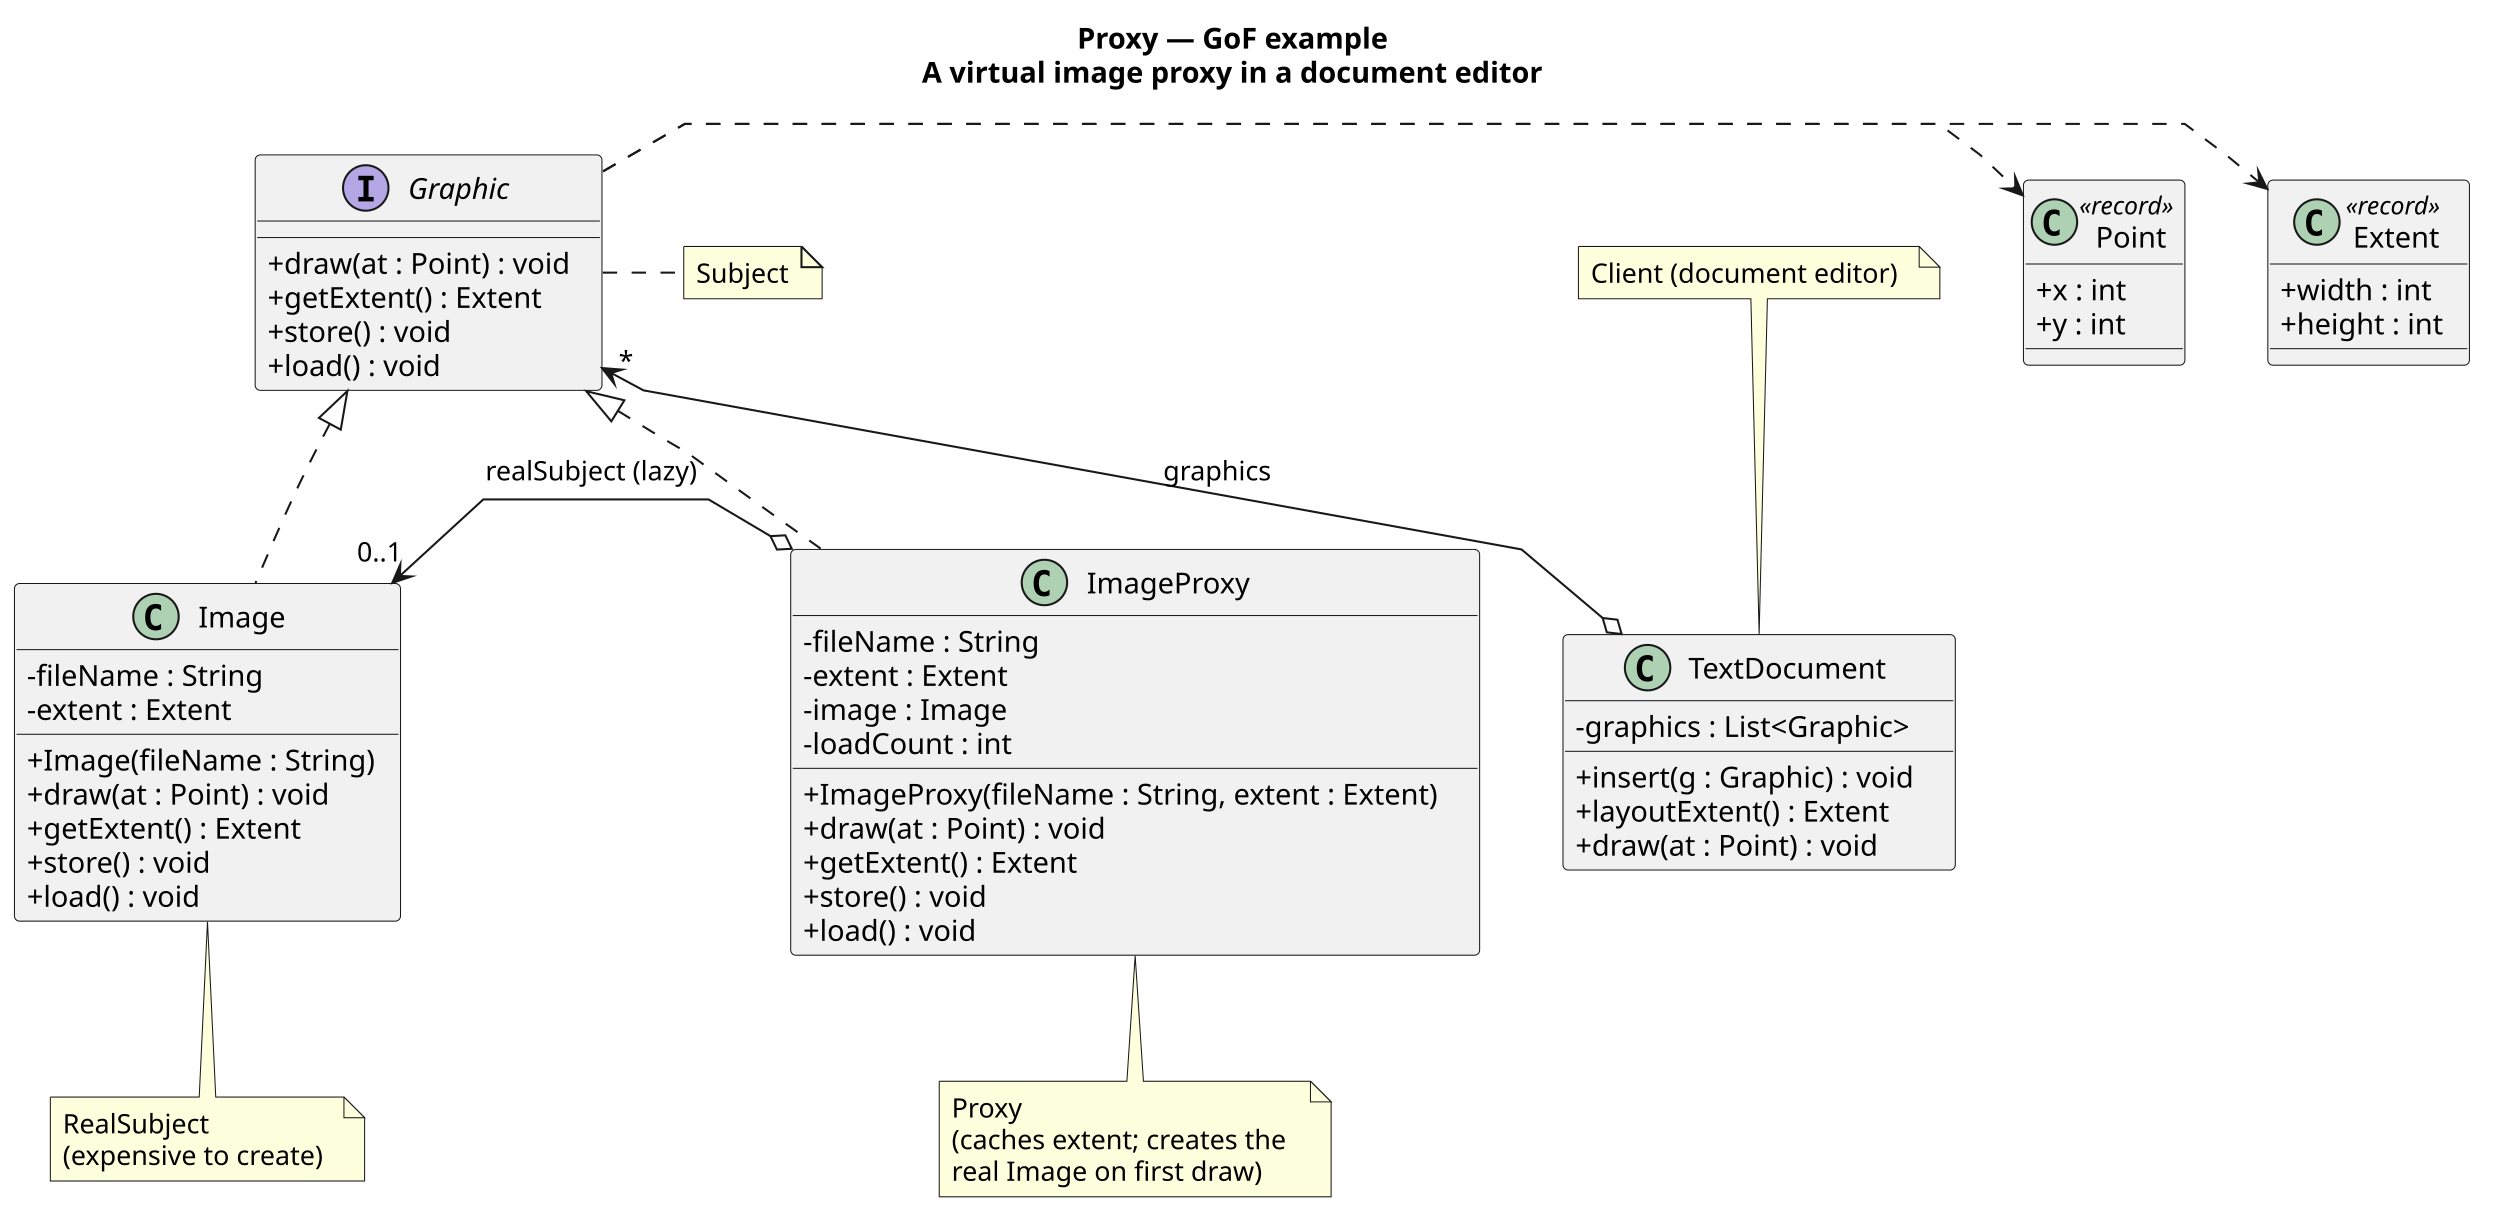
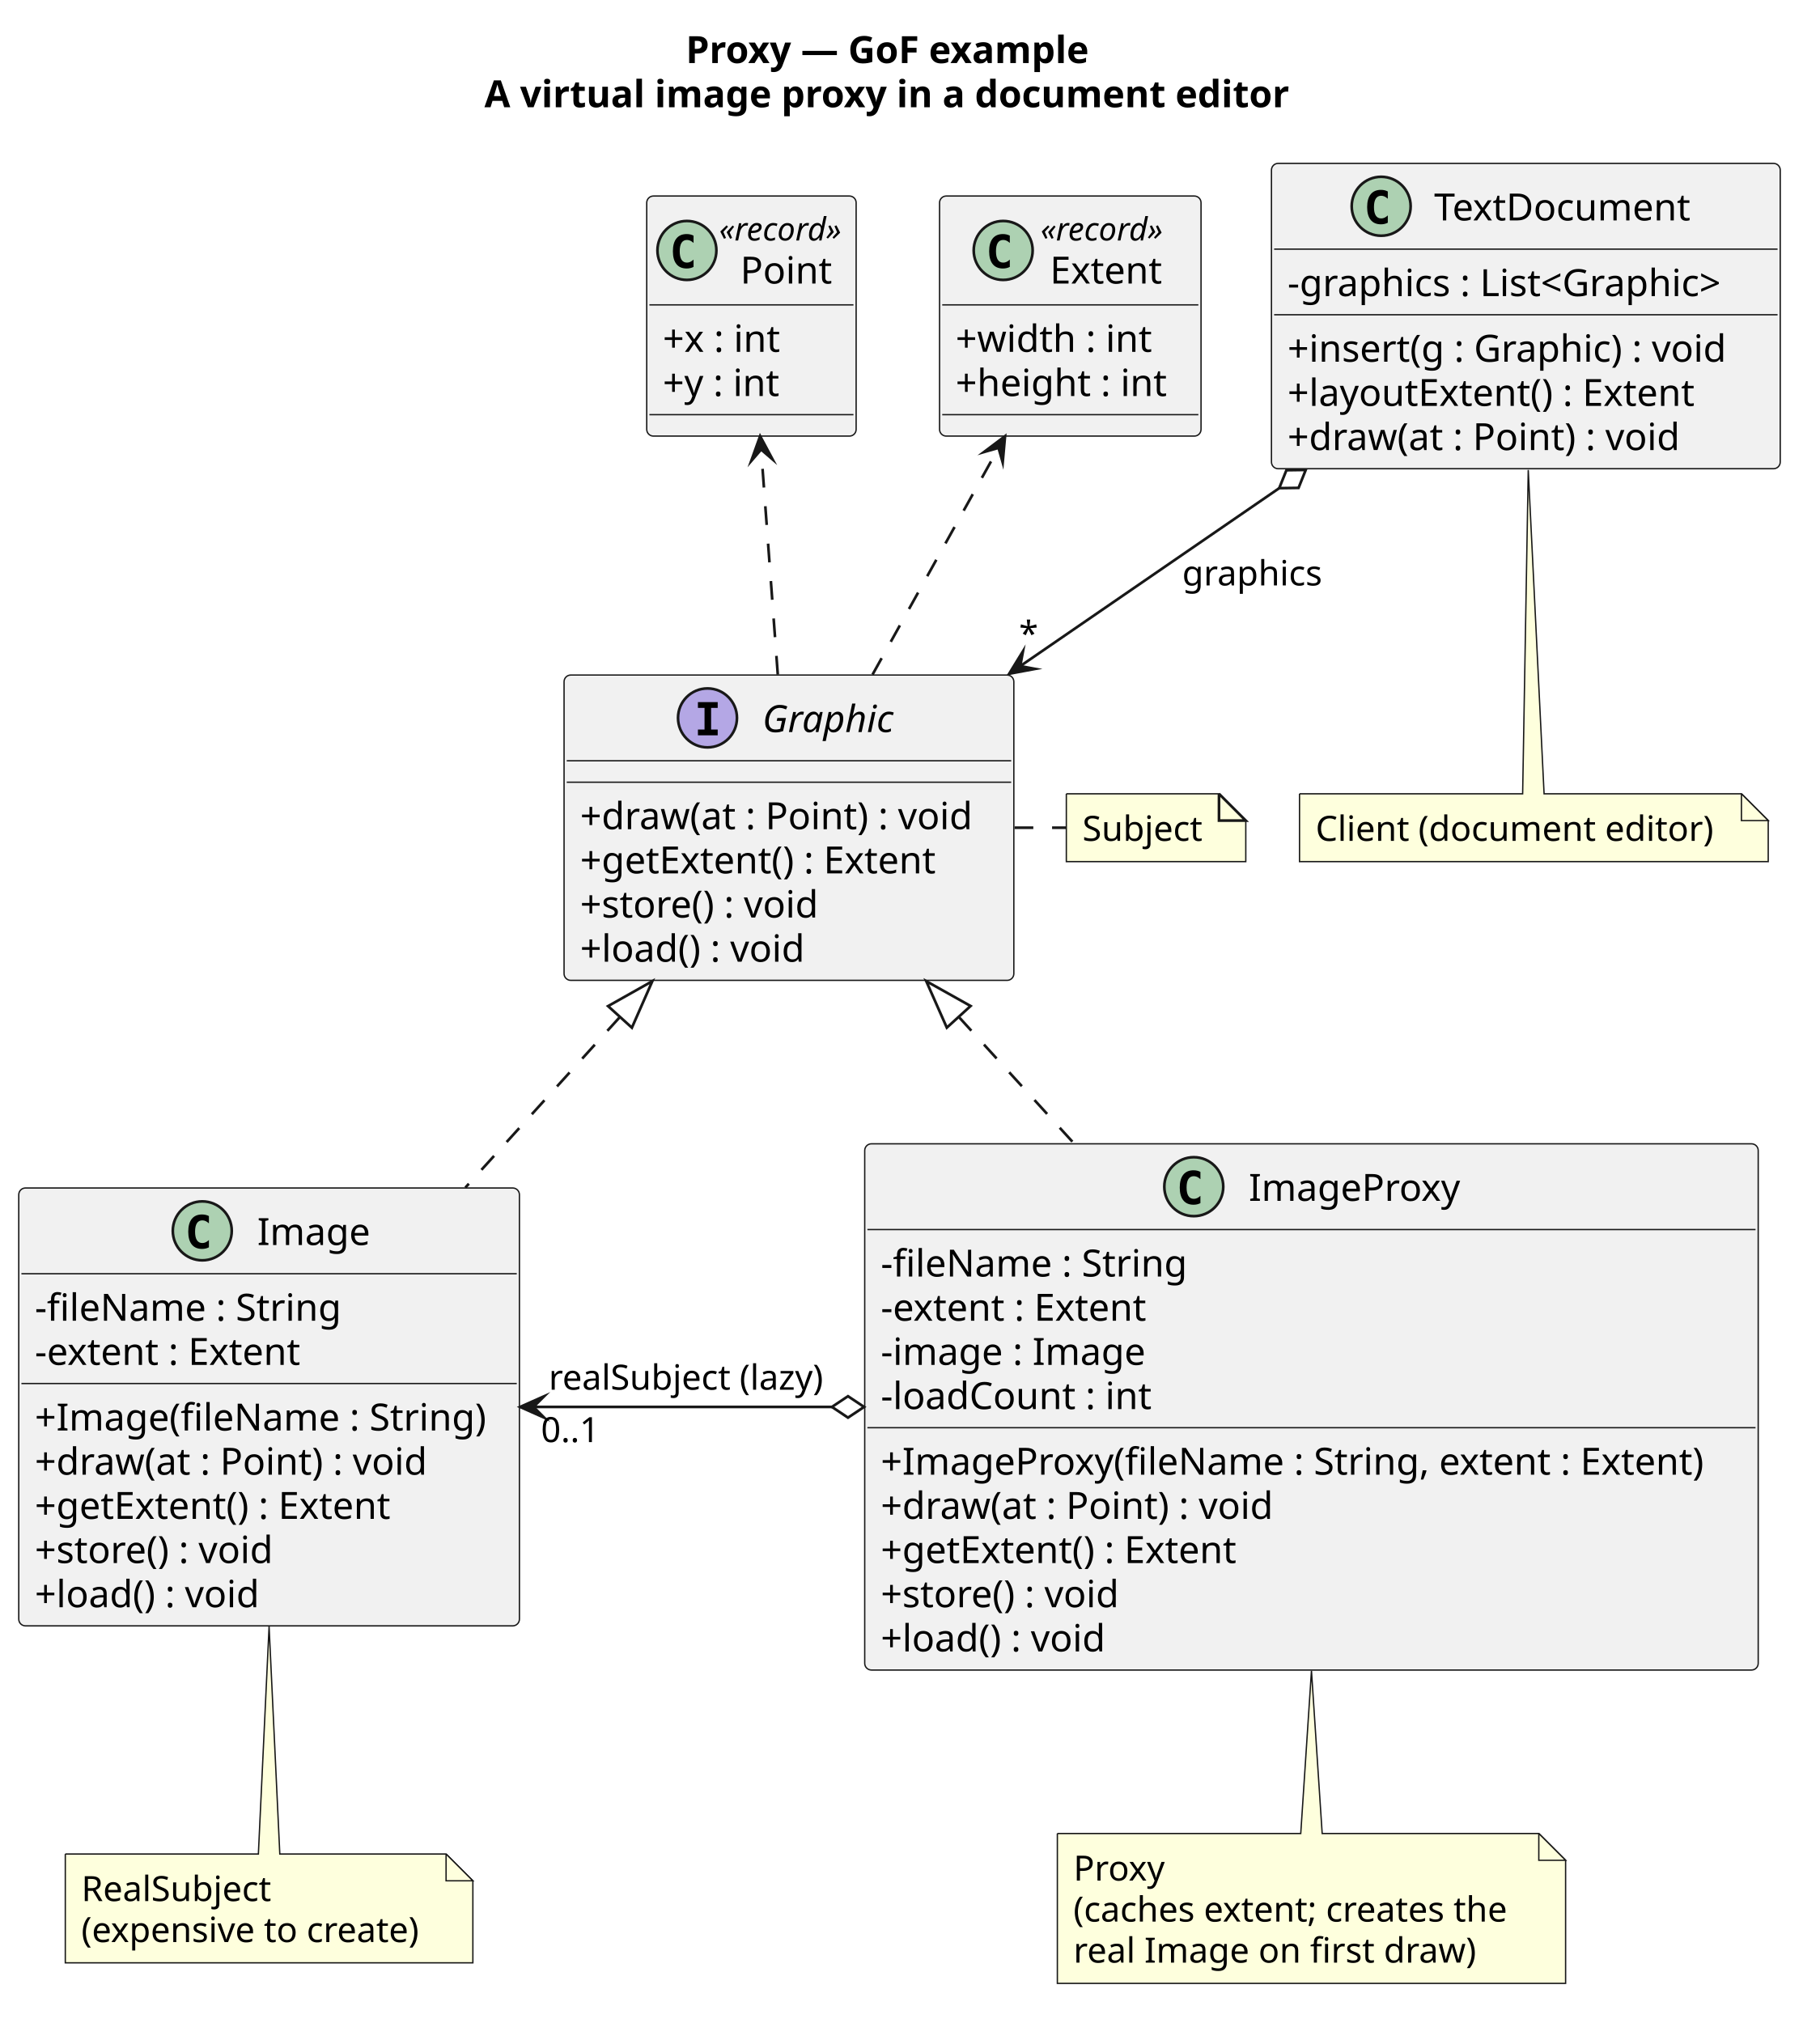
- <svg xmlns="http://www.w3.org/2000/svg" contentStyleType="text/css" data-diagram-type="CLASS" height="594px" preserveAspectRatio="none" style="width:1210px;height:594px;background:#FFFFFF;" version="1.1" viewBox="0 0 1210 594" width="1210px" zoomAndPan="magnify">
+ <svg xmlns="http://www.w3.org/2000/svg" contentStyleType="text/css" data-diagram-type="CLASS" height="755px" preserveAspectRatio="none" style="width:679px;height:755px;background:#FFFFFF;" version="1.1" viewBox="0 0 679 755" width="679px" zoomAndPan="magnify">
  <defs />
  <g>
    <g class="title" data-source-line="11">
-       <text fill="#000000" font-family="sans-serif" font-size="14" font-weight="700" lengthAdjust="spacing" textLength="155.9" x="521.347" y="23.535">Proxy — GoF example</text>
-       <text fill="#000000" font-family="sans-serif" font-size="14" font-weight="700" lengthAdjust="spacing" textLength="310.796" x="446.207" y="40.023">A virtual image proxy in a document editor</text>
+       <text fill="#000000" font-family="sans-serif" font-size="14" font-weight="700" lengthAdjust="spacing" textLength="155.9" x="255.923" y="23.535">Proxy — GoF example</text>
+       <text fill="#000000" font-family="sans-serif" font-size="14" font-weight="700" lengthAdjust="spacing" textLength="310.796" x="180.783" y="40.023">A virtual image proxy in a document editor</text>
    </g>
    <g class="entity" data-qualified-name="Graphic" data-source-line="13" id="ent0001">
-       <rect fill="#F1F1F1" height="113.953" rx="2.5" ry="2.5" style="stroke:#181818;stroke-width:0.5;" width="167.852" x="123.5" y="74.977" />
-       <ellipse cx="177.029" cy="90.977" fill="#B4A7E5" rx="11" ry="11" style="stroke:#181818;stroke-width:1;" />
-       <path d="M173.457,87.242 L173.457,85.084 L180.836,85.084 L180.836,87.242 L178.371,87.242 L178.371,95.318 L180.836,95.318 L180.836,97.477 L173.457,97.477 L173.457,95.318 L175.922,95.318 L175.922,87.242 Z " fill="#000000" />
-       <text fill="#000000" font-family="sans-serif" font-size="14" font-style="italic" lengthAdjust="spacing" textLength="52.295" x="197.529" y="96.268">Graphic</text>
-       <line style="stroke:#181818;stroke-width:0.5;" x1="124.5" x2="290.353" y1="106.977" y2="106.977" />
-       <line style="stroke:#181818;stroke-width:0.5;" x1="124.5" x2="290.353" y1="114.977" y2="114.977" />
-       <text fill="#000000" font-family="sans-serif" font-size="14" lengthAdjust="spacing" textLength="155.852" x="129.5" y="132.512">+draw(at : Point) : void</text>
-       <text fill="#000000" font-family="sans-serif" font-size="14" lengthAdjust="spacing" textLength="141.559" x="129.5" y="149">+getExtent() : Extent</text>
-       <text fill="#000000" font-family="sans-serif" font-size="14" lengthAdjust="spacing" textLength="96.728" x="129.5" y="165.488">+store() : void</text>
-       <text fill="#000000" font-family="sans-serif" font-size="14" lengthAdjust="spacing" textLength="91.417" x="129.5" y="181.977">+load() : void</text>
+       <rect fill="#F1F1F1" height="113.953" rx="2.5" ry="2.5" style="stroke:#181818;stroke-width:0.5;" width="167.852" x="210.5" y="251.927" />
+       <ellipse cx="264.029" cy="267.927" fill="#B4A7E5" rx="11" ry="11" style="stroke:#181818;stroke-width:1;" />
+       <path d="M260.457,264.192 L260.457,262.034 L267.836,262.034 L267.836,264.192 L265.371,264.192 L265.371,272.268 L267.836,272.268 L267.836,274.427 L260.457,274.427 L260.457,272.268 L262.922,272.268 L262.922,264.192 Z " fill="#000000" />
+       <text fill="#000000" font-family="sans-serif" font-size="14" font-style="italic" lengthAdjust="spacing" textLength="52.295" x="284.529" y="273.218">Graphic</text>
+       <line style="stroke:#181818;stroke-width:0.5;" x1="211.5" x2="377.353" y1="283.927" y2="283.927" />
+       <line style="stroke:#181818;stroke-width:0.5;" x1="211.5" x2="377.353" y1="291.927" y2="291.927" />
+       <text fill="#000000" font-family="sans-serif" font-size="14" lengthAdjust="spacing" textLength="155.852" x="216.5" y="309.462">+draw(at : Point) : void</text>
+       <text fill="#000000" font-family="sans-serif" font-size="14" lengthAdjust="spacing" textLength="141.559" x="216.5" y="325.95">+getExtent() : Extent</text>
+       <text fill="#000000" font-family="sans-serif" font-size="14" lengthAdjust="spacing" textLength="96.728" x="216.5" y="342.438">+store() : void</text>
+       <text fill="#000000" font-family="sans-serif" font-size="14" lengthAdjust="spacing" textLength="91.417" x="216.5" y="358.927">+load() : void</text>
    </g>
    <g class="entity" data-qualified-name="GMN2" data-source-line="19" id="ent0003">
-       <path d="M330.94,119.297 L330.94,144.607 L397.91,144.607 L397.91,129.297 L387.91,119.297 L330.94,119.297" fill="#FEFFDD" style="stroke:#181818;stroke-width:0.5;" />
-       <path d="M387.91,119.297 L387.91,129.297 L397.91,129.297 L387.91,119.297" fill="#FEFFDD" style="stroke:#181818;stroke-width:1;" />
-       <text fill="#000000" font-family="sans-serif" font-size="13" lengthAdjust="spacing" textLength="45.97" x="336.94" y="136.865">Subject</text>
+       <path d="M397.94,296.247 L397.94,321.557 L464.91,321.557 L464.91,306.247 L454.91,296.247 L397.94,296.247" fill="#FEFFDD" style="stroke:#181818;stroke-width:0.5;" />
+       <path d="M454.91,296.247 L454.91,306.247 L464.91,306.247 L454.91,296.247" fill="#FEFFDD" style="stroke:#181818;stroke-width:1;" />
+       <text fill="#000000" font-family="sans-serif" font-size="13" lengthAdjust="spacing" textLength="45.97" x="403.94" y="313.815">Subject</text>
    </g>
    <g class="entity" data-qualified-name="Image" data-source-line="21" id="ent0005">
-       <rect fill="#F1F1F1" height="163.418" rx="2.5" ry="2.5" style="stroke:#181818;stroke-width:0.5;" width="186.843" x="7" y="282.417" />
-       <ellipse cx="75.489" cy="298.417" fill="#ADD1B2" rx="11" ry="11" style="stroke:#181818;stroke-width:1;" />
-       <path d="M77.962,304.56 Q77.381,304.858 76.742,305.008 Q76.103,305.157 75.397,305.157 Q72.891,305.157 71.571,303.505 Q70.251,301.854 70.251,298.733 Q70.251,295.603 71.571,293.951 Q72.891,292.299 75.397,292.299 Q76.103,292.299 76.751,292.449 Q77.398,292.598 77.962,292.897 L77.962,295.62 Q77.332,295.039 76.738,294.769 Q76.144,294.499 75.514,294.499 Q74.169,294.499 73.484,295.566 Q72.799,296.632 72.799,298.733 Q72.799,300.824 73.484,301.891 Q74.169,302.958 75.514,302.958 Q76.144,302.958 76.738,302.688 Q77.332,302.418 77.962,301.837 Z " fill="#000000" />
-       <text fill="#000000" font-family="sans-serif" font-size="14" lengthAdjust="spacing" textLength="41.364" x="95.989" y="303.708">Image</text>
-       <line style="stroke:#181818;stroke-width:0.5;" x1="8" x2="192.843" y1="314.417" y2="314.417" />
-       <text fill="#000000" font-family="sans-serif" font-size="14" lengthAdjust="spacing" textLength="121.345" x="13" y="331.952">-fileName : String</text>
-       <text fill="#000000" font-family="sans-serif" font-size="14" lengthAdjust="spacing" textLength="107.871" x="13" y="348.44">-extent : Extent</text>
-       <line style="stroke:#181818;stroke-width:0.5;" x1="8" x2="192.843" y1="355.393" y2="355.393" />
-       <text fill="#000000" font-family="sans-serif" font-size="14" lengthAdjust="spacing" textLength="174.843" x="13" y="372.928">+Image(fileName : String)</text>
-       <text fill="#000000" font-family="sans-serif" font-size="14" lengthAdjust="spacing" textLength="155.852" x="13" y="389.417">+draw(at : Point) : void</text>
-       <text fill="#000000" font-family="sans-serif" font-size="14" lengthAdjust="spacing" textLength="141.559" x="13" y="405.905">+getExtent() : Extent</text>
-       <text fill="#000000" font-family="sans-serif" font-size="14" lengthAdjust="spacing" textLength="96.728" x="13" y="422.393">+store() : void</text>
-       <text fill="#000000" font-family="sans-serif" font-size="14" lengthAdjust="spacing" textLength="91.417" x="13" y="438.881">+load() : void</text>
+       <rect fill="#F1F1F1" height="163.418" rx="2.5" ry="2.5" style="stroke:#181818;stroke-width:0.5;" width="186.843" x="7" y="443.367" />
+       <ellipse cx="75.489" cy="459.367" fill="#ADD1B2" rx="11" ry="11" style="stroke:#181818;stroke-width:1;" />
+       <path d="M77.962,465.51 Q77.381,465.808 76.742,465.958 Q76.103,466.107 75.397,466.107 Q72.891,466.107 71.571,464.455 Q70.251,462.804 70.251,459.683 Q70.251,456.553 71.571,454.901 Q72.891,453.249 75.397,453.249 Q76.103,453.249 76.751,453.399 Q77.398,453.548 77.962,453.847 L77.962,456.57 Q77.332,455.989 76.738,455.719 Q76.144,455.449 75.514,455.449 Q74.169,455.449 73.484,456.516 Q72.799,457.582 72.799,459.683 Q72.799,461.774 73.484,462.841 Q74.169,463.908 75.514,463.908 Q76.144,463.908 76.738,463.638 Q77.332,463.368 77.962,462.787 Z " fill="#000000" />
+       <text fill="#000000" font-family="sans-serif" font-size="14" lengthAdjust="spacing" textLength="41.364" x="95.989" y="464.658">Image</text>
+       <line style="stroke:#181818;stroke-width:0.5;" x1="8" x2="192.843" y1="475.367" y2="475.367" />
+       <text fill="#000000" font-family="sans-serif" font-size="14" lengthAdjust="spacing" textLength="121.345" x="13" y="492.902">-fileName : String</text>
+       <text fill="#000000" font-family="sans-serif" font-size="14" lengthAdjust="spacing" textLength="107.871" x="13" y="509.39">-extent : Extent</text>
+       <line style="stroke:#181818;stroke-width:0.5;" x1="8" x2="192.843" y1="516.343" y2="516.343" />
+       <text fill="#000000" font-family="sans-serif" font-size="14" lengthAdjust="spacing" textLength="174.843" x="13" y="533.878">+Image(fileName : String)</text>
+       <text fill="#000000" font-family="sans-serif" font-size="14" lengthAdjust="spacing" textLength="155.852" x="13" y="550.367">+draw(at : Point) : void</text>
+       <text fill="#000000" font-family="sans-serif" font-size="14" lengthAdjust="spacing" textLength="141.559" x="13" y="566.855">+getExtent() : Extent</text>
+       <text fill="#000000" font-family="sans-serif" font-size="14" lengthAdjust="spacing" textLength="96.728" x="13" y="583.343">+store() : void</text>
+       <text fill="#000000" font-family="sans-serif" font-size="14" lengthAdjust="spacing" textLength="91.417" x="13" y="599.831">+load() : void</text>
    </g>
    <g class="entity" data-qualified-name="GMN6" data-source-line="30" id="ent0007">
-       <path d="M24.37,530.977 L24.37,571.598 A0,0 0 0 0 24.37,571.598 L176.468,571.598 A0,0 0 0 0 176.468,571.598 L176.468,540.977 L166.468,530.977 L104.42,530.977 L100.42,446.077 L96.42,530.977 L24.37,530.977 A0,0 0 0 0 24.37,530.977" fill="#FEFFDD" style="stroke:#181818;stroke-width:0.5;" />
-       <path d="M166.468,530.977 L166.468,540.977 L176.468,540.977 L166.468,530.977" fill="#FEFFDD" style="stroke:#181818;stroke-width:0.5;" />
-       <text fill="#000000" font-family="sans-serif" font-size="13" lengthAdjust="spacing" textLength="72.37" x="30.37" y="548.545">RealSubject</text>
-       <text fill="#000000" font-family="sans-serif" font-size="13" lengthAdjust="spacing" textLength="131.098" x="30.37" y="563.856">(expensive to create)</text>
+       <path d="M24.37,691.927 L24.37,732.548 A0,0 0 0 0 24.37,732.548 L176.468,732.548 A0,0 0 0 0 176.468,732.548 L176.468,701.927 L166.468,691.927 L104.42,691.927 L100.42,607.027 L96.42,691.927 L24.37,691.927 A0,0 0 0 0 24.37,691.927" fill="#FEFFDD" style="stroke:#181818;stroke-width:0.5;" />
+       <path d="M166.468,691.927 L166.468,701.927 L176.468,701.927 L166.468,691.927" fill="#FEFFDD" style="stroke:#181818;stroke-width:0.5;" />
+       <text fill="#000000" font-family="sans-serif" font-size="13" lengthAdjust="spacing" textLength="72.37" x="30.37" y="709.495">RealSubject</text>
+       <text fill="#000000" font-family="sans-serif" font-size="13" lengthAdjust="spacing" textLength="131.098" x="30.37" y="724.806">(expensive to create)</text>
    </g>
    <g class="entity" data-qualified-name="ImageProxy" data-source-line="32" id="ent0009">
-       <rect fill="#F1F1F1" height="196.394" rx="2.5" ry="2.5" style="stroke:#181818;stroke-width:0.5;" width="333.44" x="382.7" y="265.927" />
-       <ellipse cx="505.504" cy="281.927" fill="#ADD1B2" rx="11" ry="11" style="stroke:#181818;stroke-width:1;" />
-       <path d="M507.977,288.07 Q507.396,288.368 506.757,288.518 Q506.118,288.667 505.412,288.667 Q502.906,288.667 501.586,287.015 Q500.266,285.364 500.266,282.243 Q500.266,279.113 501.586,277.461 Q502.906,275.809 505.412,275.809 Q506.118,275.809 506.765,275.959 Q507.413,276.108 507.977,276.407 L507.977,279.13 Q507.346,278.549 506.753,278.279 Q506.159,278.009 505.529,278.009 Q504.184,278.009 503.499,279.076 Q502.814,280.142 502.814,282.243 Q502.814,284.334 503.499,285.401 Q504.184,286.468 505.529,286.468 Q506.159,286.468 506.753,286.198 Q507.346,285.928 507.977,285.347 Z " fill="#000000" />
-       <text fill="#000000" font-family="sans-serif" font-size="14" lengthAdjust="spacing" textLength="79.331" x="526.004" y="287.218">ImageProxy</text>
-       <line style="stroke:#181818;stroke-width:0.5;" x1="383.7" x2="715.139" y1="297.927" y2="297.927" />
-       <text fill="#000000" font-family="sans-serif" font-size="14" lengthAdjust="spacing" textLength="121.345" x="388.7" y="315.462">-fileName : String</text>
-       <text fill="#000000" font-family="sans-serif" font-size="14" lengthAdjust="spacing" textLength="107.871" x="388.7" y="331.95">-extent : Extent</text>
-       <text fill="#000000" font-family="sans-serif" font-size="14" lengthAdjust="spacing" textLength="104.132" x="388.7" y="348.438">-image : Image</text>
-       <text fill="#000000" font-family="sans-serif" font-size="14" lengthAdjust="spacing" textLength="109.45" x="388.7" y="364.927">-loadCount : int</text>
-       <line style="stroke:#181818;stroke-width:0.5;" x1="383.7" x2="715.139" y1="371.88" y2="371.88" />
-       <text fill="#000000" font-family="sans-serif" font-size="14" lengthAdjust="spacing" textLength="321.44" x="388.7" y="389.415">+ImageProxy(fileName : String, extent : Extent)</text>
-       <text fill="#000000" font-family="sans-serif" font-size="14" lengthAdjust="spacing" textLength="155.852" x="388.7" y="405.903">+draw(at : Point) : void</text>
-       <text fill="#000000" font-family="sans-serif" font-size="14" lengthAdjust="spacing" textLength="141.559" x="388.7" y="422.391">+getExtent() : Extent</text>
-       <text fill="#000000" font-family="sans-serif" font-size="14" lengthAdjust="spacing" textLength="96.728" x="388.7" y="438.88">+store() : void</text>
-       <text fill="#000000" font-family="sans-serif" font-size="14" lengthAdjust="spacing" textLength="91.417" x="388.7" y="455.368">+load() : void</text>
+       <rect fill="#F1F1F1" height="196.394" rx="2.5" ry="2.5" style="stroke:#181818;stroke-width:0.5;" width="333.44" x="322.7" y="426.877" />
+       <ellipse cx="445.504" cy="442.877" fill="#ADD1B2" rx="11" ry="11" style="stroke:#181818;stroke-width:1;" />
+       <path d="M447.977,449.02 Q447.396,449.318 446.757,449.468 Q446.118,449.617 445.412,449.617 Q442.906,449.617 441.586,447.965 Q440.266,446.314 440.266,443.192 Q440.266,440.063 441.586,438.411 Q442.906,436.759 445.412,436.759 Q446.118,436.759 446.765,436.909 Q447.413,437.058 447.977,437.357 L447.977,440.08 Q447.346,439.499 446.753,439.229 Q446.159,438.959 445.529,438.959 Q444.184,438.959 443.499,440.026 Q442.814,441.092 442.814,443.192 Q442.814,445.284 443.499,446.351 Q444.184,447.418 445.529,447.418 Q446.159,447.418 446.753,447.148 Q447.346,446.878 447.977,446.297 Z " fill="#000000" />
+       <text fill="#000000" font-family="sans-serif" font-size="14" lengthAdjust="spacing" textLength="79.331" x="466.004" y="448.168">ImageProxy</text>
+       <line style="stroke:#181818;stroke-width:0.5;" x1="323.7" x2="655.139" y1="458.877" y2="458.877" />
+       <text fill="#000000" font-family="sans-serif" font-size="14" lengthAdjust="spacing" textLength="121.345" x="328.7" y="476.412">-fileName : String</text>
+       <text fill="#000000" font-family="sans-serif" font-size="14" lengthAdjust="spacing" textLength="107.871" x="328.7" y="492.9">-extent : Extent</text>
+       <text fill="#000000" font-family="sans-serif" font-size="14" lengthAdjust="spacing" textLength="104.132" x="328.7" y="509.388">-image : Image</text>
+       <text fill="#000000" font-family="sans-serif" font-size="14" lengthAdjust="spacing" textLength="109.45" x="328.7" y="525.877">-loadCount : int</text>
+       <line style="stroke:#181818;stroke-width:0.5;" x1="323.7" x2="655.139" y1="532.83" y2="532.83" />
+       <text fill="#000000" font-family="sans-serif" font-size="14" lengthAdjust="spacing" textLength="321.44" x="328.7" y="550.365">+ImageProxy(fileName : String, extent : Extent)</text>
+       <text fill="#000000" font-family="sans-serif" font-size="14" lengthAdjust="spacing" textLength="155.852" x="328.7" y="566.853">+draw(at : Point) : void</text>
+       <text fill="#000000" font-family="sans-serif" font-size="14" lengthAdjust="spacing" textLength="141.559" x="328.7" y="583.341">+getExtent() : Extent</text>
+       <text fill="#000000" font-family="sans-serif" font-size="14" lengthAdjust="spacing" textLength="96.728" x="328.7" y="599.83">+store() : void</text>
+       <text fill="#000000" font-family="sans-serif" font-size="14" lengthAdjust="spacing" textLength="91.417" x="328.7" y="616.318">+load() : void</text>
    </g>
    <g class="entity" data-qualified-name="GMN10" data-source-line="43" id="ent0011">
-       <path d="M454.59,523.327 L454.59,579.258 A0,0 0 0 0 454.59,579.258 L644.26,579.258 A0,0 0 0 0 644.26,579.258 L644.26,533.327 L634.26,523.327 L553.42,523.327 L549.42,462.587 L545.42,523.327 L454.59,523.327 A0,0 0 0 0 454.59,523.327" fill="#FEFFDD" style="stroke:#181818;stroke-width:0.5;" />
-       <path d="M634.26,523.327 L634.26,533.327 L644.26,533.327 L634.26,523.327" fill="#FEFFDD" style="stroke:#181818;stroke-width:0.5;" />
-       <text fill="#000000" font-family="sans-serif" font-size="13" lengthAdjust="spacing" textLength="35.255" x="460.59" y="540.895">Proxy</text>
-       <text fill="#000000" font-family="sans-serif" font-size="13" lengthAdjust="spacing" textLength="168.67" x="460.59" y="556.206">(caches extent; creates the</text>
-       <text fill="#000000" font-family="sans-serif" font-size="13" lengthAdjust="spacing" textLength="154.686" x="460.59" y="571.516">real Image on first draw)</text>
+       <path d="M394.59,684.277 L394.59,740.208 A0,0 0 0 0 394.59,740.208 L584.26,740.208 A0,0 0 0 0 584.26,740.208 L584.26,694.277 L574.26,684.277 L493.42,684.277 L489.42,623.537 L485.42,684.277 L394.59,684.277 A0,0 0 0 0 394.59,684.277" fill="#FEFFDD" style="stroke:#181818;stroke-width:0.5;" />
+       <path d="M574.26,684.277 L574.26,694.277 L584.26,694.277 L574.26,684.277" fill="#FEFFDD" style="stroke:#181818;stroke-width:0.5;" />
+       <text fill="#000000" font-family="sans-serif" font-size="13" lengthAdjust="spacing" textLength="35.255" x="400.59" y="701.845">Proxy</text>
+       <text fill="#000000" font-family="sans-serif" font-size="13" lengthAdjust="spacing" textLength="168.67" x="400.59" y="717.155">(caches extent; creates the</text>
+       <text fill="#000000" font-family="sans-serif" font-size="13" lengthAdjust="spacing" textLength="154.686" x="400.59" y="732.466">real Image on first draw)</text>
    </g>
    <g class="entity" data-qualified-name="TextDocument" data-source-line="45" id="ent0013">
-       <rect fill="#F1F1F1" height="113.953" rx="2.5" ry="2.5" style="stroke:#181818;stroke-width:0.5;" width="189.871" x="756.49" y="307.147" />
-       <ellipse cx="797.435" cy="323.147" fill="#ADD1B2" rx="11" ry="11" style="stroke:#181818;stroke-width:1;" />
-       <path d="M799.909,329.29 Q799.327,329.589 798.688,329.738 Q798.049,329.887 797.343,329.887 Q794.837,329.887 793.517,328.235 Q792.197,326.584 792.197,323.462 Q792.197,320.333 793.517,318.681 Q794.837,317.029 797.343,317.029 Q798.049,317.029 798.697,317.179 Q799.344,317.328 799.909,317.627 L799.909,320.35 Q799.278,319.769 798.684,319.499 Q798.091,319.229 797.46,319.229 Q796.115,319.229 795.43,320.296 Q794.745,321.362 794.745,323.462 Q794.745,325.554 795.43,326.621 Q796.115,327.688 797.46,327.688 Q798.091,327.688 798.684,327.418 Q799.278,327.148 799.909,326.567 Z " fill="#000000" />
-       <text fill="#000000" font-family="sans-serif" font-size="14" lengthAdjust="spacing" textLength="100.215" x="817.201" y="328.438">TextDocument</text>
-       <line style="stroke:#181818;stroke-width:0.5;" x1="757.49" x2="945.361" y1="339.147" y2="339.147" />
-       <text fill="#000000" font-family="sans-serif" font-size="14" lengthAdjust="spacing" textLength="177.871" x="762.49" y="356.682">-graphics : List&lt;Graphic&gt;</text>
-       <line style="stroke:#181818;stroke-width:0.5;" x1="757.49" x2="945.361" y1="363.635" y2="363.635" />
-       <text fill="#000000" font-family="sans-serif" font-size="14" lengthAdjust="spacing" textLength="175.178" x="762.49" y="381.17">+insert(g : Graphic) : void</text>
-       <text fill="#000000" font-family="sans-serif" font-size="14" lengthAdjust="spacing" textLength="161.41" x="762.49" y="397.658">+layoutExtent() : Extent</text>
-       <text fill="#000000" font-family="sans-serif" font-size="14" lengthAdjust="spacing" textLength="155.852" x="762.49" y="414.147">+draw(at : Point) : void</text>
+       <rect fill="#F1F1F1" height="113.953" rx="2.5" ry="2.5" style="stroke:#181818;stroke-width:0.5;" width="189.871" x="474.49" y="60.977" />
+       <ellipse cx="515.435" cy="76.977" fill="#ADD1B2" rx="11" ry="11" style="stroke:#181818;stroke-width:1;" />
+       <path d="M517.909,83.12 Q517.327,83.418 516.688,83.568 Q516.049,83.717 515.343,83.717 Q512.837,83.717 511.517,82.065 Q510.197,80.414 510.197,77.293 Q510.197,74.163 511.517,72.511 Q512.837,70.859 515.343,70.859 Q516.049,70.859 516.697,71.009 Q517.344,71.158 517.909,71.457 L517.909,74.18 Q517.278,73.599 516.684,73.329 Q516.091,73.059 515.46,73.059 Q514.115,73.059 513.43,74.126 Q512.745,75.192 512.745,77.293 Q512.745,79.384 513.43,80.451 Q514.115,81.518 515.46,81.518 Q516.091,81.518 516.684,81.248 Q517.278,80.978 517.909,80.397 Z " fill="#000000" />
+       <text fill="#000000" font-family="sans-serif" font-size="14" lengthAdjust="spacing" textLength="100.215" x="535.201" y="82.268">TextDocument</text>
+       <line style="stroke:#181818;stroke-width:0.5;" x1="475.49" x2="663.361" y1="92.977" y2="92.977" />
+       <text fill="#000000" font-family="sans-serif" font-size="14" lengthAdjust="spacing" textLength="177.871" x="480.49" y="110.512">-graphics : List&lt;Graphic&gt;</text>
+       <line style="stroke:#181818;stroke-width:0.5;" x1="475.49" x2="663.361" y1="117.465" y2="117.465" />
+       <text fill="#000000" font-family="sans-serif" font-size="14" lengthAdjust="spacing" textLength="175.178" x="480.49" y="135">+insert(g : Graphic) : void</text>
+       <text fill="#000000" font-family="sans-serif" font-size="14" lengthAdjust="spacing" textLength="161.41" x="480.49" y="151.488">+layoutExtent() : Extent</text>
+       <text fill="#000000" font-family="sans-serif" font-size="14" lengthAdjust="spacing" textLength="155.852" x="480.49" y="167.977">+draw(at : Point) : void</text>
    </g>
    <g class="entity" data-qualified-name="GMN14" data-source-line="51" id="ent0015">
-       <path d="M763.96,119.297 L763.96,144.607 A0,0 0 0 0 763.96,144.607 L847.42,144.607 L851.42,306.857 L855.42,144.607 L938.878,144.607 A0,0 0 0 0 938.878,144.607 L938.878,129.297 L928.878,119.297 L763.96,119.297 A0,0 0 0 0 763.96,119.297" fill="#FEFFDD" style="stroke:#181818;stroke-width:0.5;" />
-       <path d="M928.878,119.297 L928.878,129.297 L938.878,129.297 L928.878,119.297" fill="#FEFFDD" style="stroke:#181818;stroke-width:0.5;" />
-       <text fill="#000000" font-family="sans-serif" font-size="13" lengthAdjust="spacing" textLength="153.918" x="769.96" y="136.865">Client (document editor)</text>
+       <path d="M484.96,296.247 L484.96,321.557 A0,0 0 0 0 484.96,321.557 L659.878,321.557 A0,0 0 0 0 659.878,321.557 L659.878,306.247 L649.878,296.247 L576.23,296.247 L570.32,175.387 L568.23,296.247 L484.96,296.247 A0,0 0 0 0 484.96,296.247" fill="#FEFFDD" style="stroke:#181818;stroke-width:0.5;" />
+       <path d="M649.878,296.247 L649.878,306.247 L659.878,306.247 L649.878,296.247" fill="#FEFFDD" style="stroke:#181818;stroke-width:0.5;" />
+       <text fill="#000000" font-family="sans-serif" font-size="13" lengthAdjust="spacing" textLength="153.918" x="490.96" y="313.815">Client (document editor)</text>
    </g>
    <g class="entity" data-qualified-name="Point" data-source-line="53" id="ent0017">
-       <rect fill="#F1F1F1" height="89.598" rx="2.5" ry="2.5" style="stroke:#181818;stroke-width:0.5;" width="78.15" x="979.35" y="87.157" />
-       <ellipse cx="994.35" cy="107.467" fill="#ADD1B2" rx="11" ry="11" style="stroke:#181818;stroke-width:1;" />
-       <path d="M996.823,113.61 Q996.242,113.909 995.603,114.058 Q994.964,114.208 994.258,114.208 Q991.751,114.208 990.432,112.556 Q989.112,110.904 989.112,107.783 Q989.112,104.654 990.432,103.002 Q991.751,101.35 994.258,101.35 Q994.964,101.35 995.611,101.499 Q996.259,101.649 996.823,101.948 L996.823,104.67 Q996.192,104.089 995.599,103.819 Q995.005,103.55 994.374,103.55 Q993.03,103.55 992.345,104.616 Q991.66,105.683 991.66,107.783 Q991.66,109.875 992.345,110.942 Q993.03,112.008 994.374,112.008 Q995.005,112.008 995.599,111.738 Q996.192,111.469 996.823,110.888 Z " fill="#000000" />
-       <text fill="#000000" font-family="sans-serif" font-size="12" font-style="italic" lengthAdjust="spacing" textLength="50.15" x="1006.35" y="103.758">«record»</text>
-       <text fill="#000000" font-family="sans-serif" font-size="14" lengthAdjust="spacing" textLength="34.31" x="1014.27" y="119.825">Point</text>
-       <line style="stroke:#181818;stroke-width:0.5;" x1="980.35" x2="1056.5" y1="127.778" y2="127.778" />
-       <text fill="#000000" font-family="sans-serif" font-size="14" lengthAdjust="spacing" textLength="50.976" x="985.35" y="145.313">+x : int</text>
-       <text fill="#000000" font-family="sans-serif" font-size="14" lengthAdjust="spacing" textLength="49.704" x="985.35" y="161.801">+y : int</text>
-       <line style="stroke:#181818;stroke-width:0.5;" x1="980.35" x2="1056.5" y1="168.754" y2="168.754" />
+       <rect fill="#F1F1F1" height="89.598" rx="2.5" ry="2.5" style="stroke:#181818;stroke-width:0.5;" width="78.15" x="241.35" y="73.157" />
+       <ellipse cx="256.35" cy="93.467" fill="#ADD1B2" rx="11" ry="11" style="stroke:#181818;stroke-width:1;" />
+       <path d="M258.823,99.61 Q258.242,99.909 257.603,100.058 Q256.964,100.208 256.258,100.208 Q253.751,100.208 252.431,98.556 Q251.112,96.904 251.112,93.783 Q251.112,90.654 252.431,89.002 Q253.751,87.35 256.258,87.35 Q256.964,87.35 257.611,87.499 Q258.259,87.649 258.823,87.948 L258.823,90.67 Q258.192,90.089 257.599,89.819 Q257.005,89.55 256.374,89.55 Q255.03,89.55 254.345,90.616 Q253.66,91.683 253.66,93.783 Q253.66,95.875 254.345,96.942 Q255.03,98.008 256.374,98.008 Q257.005,98.008 257.599,97.738 Q258.192,97.469 258.823,96.888 Z " fill="#000000" />
+       <text fill="#000000" font-family="sans-serif" font-size="12" font-style="italic" lengthAdjust="spacing" textLength="50.15" x="268.35" y="89.758">«record»</text>
+       <text fill="#000000" font-family="sans-serif" font-size="14" lengthAdjust="spacing" textLength="34.31" x="276.27" y="105.825">Point</text>
+       <line style="stroke:#181818;stroke-width:0.5;" x1="242.35" x2="318.5" y1="113.778" y2="113.778" />
+       <text fill="#000000" font-family="sans-serif" font-size="14" lengthAdjust="spacing" textLength="50.976" x="247.35" y="131.313">+x : int</text>
+       <text fill="#000000" font-family="sans-serif" font-size="14" lengthAdjust="spacing" textLength="49.704" x="247.35" y="147.801">+y : int</text>
+       <line style="stroke:#181818;stroke-width:0.5;" x1="242.35" x2="318.5" y1="154.754" y2="154.754" />
    </g>
    <g class="entity" data-qualified-name="Extent" data-source-line="58" id="ent0018">
-       <rect fill="#F1F1F1" height="89.598" rx="2.5" ry="2.5" style="stroke:#181818;stroke-width:0.5;" width="97.579" x="1097.63" y="87.157" />
-       <ellipse cx="1121.373" cy="107.467" fill="#ADD1B2" rx="11" ry="11" style="stroke:#181818;stroke-width:1;" />
-       <path d="M1123.846,113.61 Q1123.265,113.909 1122.626,114.058 Q1121.987,114.208 1121.281,114.208 Q1118.774,114.208 1117.455,112.556 Q1116.135,110.904 1116.135,107.783 Q1116.135,104.654 1117.455,103.002 Q1118.774,101.35 1121.281,101.35 Q1121.987,101.35 1122.634,101.499 Q1123.282,101.649 1123.846,101.948 L1123.846,104.67 Q1123.215,104.089 1122.622,103.819 Q1122.028,103.55 1121.397,103.55 Q1120.053,103.55 1119.368,104.616 Q1118.683,105.683 1118.683,107.783 Q1118.683,109.875 1119.368,110.942 Q1120.053,112.008 1121.397,112.008 Q1122.028,112.008 1122.622,111.738 Q1123.215,111.469 1123.846,110.888 Z " fill="#000000" />
-       <text fill="#000000" font-family="sans-serif" font-size="12" font-style="italic" lengthAdjust="spacing" textLength="50.15" x="1135.316" y="103.758">«record»</text>
-       <text fill="#000000" font-family="sans-serif" font-size="14" lengthAdjust="spacing" textLength="43.135" x="1138.824" y="119.825">Extent</text>
-       <line style="stroke:#181818;stroke-width:0.5;" x1="1098.63" x2="1194.209" y1="127.778" y2="127.778" />
-       <text fill="#000000" font-family="sans-serif" font-size="14" lengthAdjust="spacing" textLength="79.96" x="1103.63" y="145.313">+width : int</text>
-       <text fill="#000000" font-family="sans-serif" font-size="14" lengthAdjust="spacing" textLength="85.579" x="1103.63" y="161.801">+height : int</text>
-       <line style="stroke:#181818;stroke-width:0.5;" x1="1098.63" x2="1194.209" y1="168.754" y2="168.754" />
-     </g>
-     <g class="entity" data-qualified-name="Spacer51" data-source-line="72" id="ent0027">
-       <rect fill="none" height="42.488" rx="2.5" ry="2.5" style="stroke:none;stroke-width:0.5;" width="12" x="233.42" y="342.887" />
-       <line style="stroke:none;stroke-width:0.5;" x1="234.42" x2="244.42" y1="369.375" y2="369.375" />
-       <line style="stroke:none;stroke-width:0.5;" x1="234.42" x2="244.42" y1="377.375" y2="377.375" />
+       <rect fill="#F1F1F1" height="89.598" rx="2.5" ry="2.5" style="stroke:#181818;stroke-width:0.5;" width="97.579" x="350.63" y="73.157" />
+       <ellipse cx="374.373" cy="93.467" fill="#ADD1B2" rx="11" ry="11" style="stroke:#181818;stroke-width:1;" />
+       <path d="M376.846,99.61 Q376.265,99.909 375.626,100.058 Q374.987,100.208 374.281,100.208 Q371.774,100.208 370.454,98.556 Q369.135,96.904 369.135,93.783 Q369.135,90.654 370.454,89.002 Q371.774,87.35 374.281,87.35 Q374.987,87.35 375.634,87.499 Q376.282,87.649 376.846,87.948 L376.846,90.67 Q376.215,90.089 375.622,89.819 Q375.028,89.55 374.397,89.55 Q373.053,89.55 372.368,90.616 Q371.683,91.683 371.683,93.783 Q371.683,95.875 372.368,96.942 Q373.053,98.008 374.397,98.008 Q375.028,98.008 375.622,97.738 Q376.215,97.469 376.846,96.888 Z " fill="#000000" />
+       <text fill="#000000" font-family="sans-serif" font-size="12" font-style="italic" lengthAdjust="spacing" textLength="50.15" x="388.316" y="89.758">«record»</text>
+       <text fill="#000000" font-family="sans-serif" font-size="14" lengthAdjust="spacing" textLength="43.135" x="391.824" y="105.825">Extent</text>
+       <line style="stroke:#181818;stroke-width:0.5;" x1="351.63" x2="447.209" y1="113.778" y2="113.778" />
+       <text fill="#000000" font-family="sans-serif" font-size="14" lengthAdjust="spacing" textLength="79.96" x="356.63" y="131.313">+width : int</text>
+       <text fill="#000000" font-family="sans-serif" font-size="14" lengthAdjust="spacing" textLength="85.579" x="356.63" y="147.801">+height : int</text>
+       <line style="stroke:#181818;stroke-width:0.5;" x1="351.63" x2="447.209" y1="154.754" y2="154.754" />
    </g>
    <g class="link" data-entity-1="ent0001" data-entity-2="ent0003" data-link-type="association" data-source-line="19" id="lnk4">
-       <path d="M291.7,131.957 C302.6,131.957 312.09,131.957 312.09,131.957 C312.09,131.957 320.56,131.957 330.69,131.957" fill="none" id="Graphic-GMN2" style="stroke:#181818;stroke-width:1;stroke-dasharray:7,7;" />
+       <path d="M378.62,308.907 C382.9,308.907 385.75,308.907 385.75,308.907 C385.75,308.907 390.91,308.907 397.75,308.907" fill="none" id="Graphic-GMN2" style="stroke:#181818;stroke-width:1;stroke-dasharray:7,7;" />
    </g>
    <g class="link" data-entity-1="ent0001" data-entity-2="ent0005" data-link-type="extension" data-source-line="63" id="lnk19">
-       <path codeLine="63" d="M159.641,205.124 C144.671,233.074 136.81,251.477 123.65,282.187" fill="none" id="Graphic-backto-Image" style="stroke:#181818;stroke-width:1;stroke-dasharray:7,7;" />
-       <polygon fill="none" points="168.14,189.257,154.352,202.291,164.931,207.957,168.14,189.257" style="stroke:#181818;stroke-width:1;stroke-linejoin:miter;stroke-miterlimit:10;" />
+       <path codeLine="63" d="M231.366,379.518 C210.036,403.068 196.92,417.537 173.67,443.217" fill="none" id="Graphic-backto-Image" style="stroke:#181818;stroke-width:1;stroke-dasharray:7,7;" />
+       <polygon fill="none" points="243.45,366.177,226.919,375.49,235.814,383.546,243.45,366.177" style="stroke:#181818;stroke-width:1;stroke-linejoin:miter;stroke-miterlimit:10;" />
    </g>
    <g class="link" data-entity-1="ent0001" data-entity-2="ent0009" data-link-type="extension" data-source-line="64" id="lnk20">
-       <path codeLine="64" d="M299.043,198.839 C325.144,215.039 332.42,218.927 332.42,218.927 C332.42,218.927 360.85,239.737 397.21,265.547" fill="none" id="Graphic-backto-ImageProxy" style="stroke:#181818;stroke-width:1;stroke-dasharray:7,7;" />
-       <polygon fill="none" points="283.75,189.347,295.879,203.937,302.208,193.741,283.75,189.347" style="stroke:#181818;stroke-width:1;stroke-linejoin:miter;stroke-miterlimit:10;" />
+       <path codeLine="64" d="M357.776,379.488 C374.696,398.078 381.93,406.017 400.83,426.777" fill="none" id="Graphic-backto-ImageProxy" style="stroke:#181818;stroke-width:1;stroke-dasharray:7,7;" />
+       <polygon fill="none" points="345.66,366.177,353.339,383.527,362.213,375.45,345.66,366.177" style="stroke:#181818;stroke-width:1;stroke-linejoin:miter;stroke-miterlimit:10;" />
    </g>
    <g class="link" data-entity-1="ent0009" data-entity-2="ent0005" data-link-type="aggregation" data-source-line="66" id="lnk21">
-       <path codeLine="66" d="M372.908,259.487 C349.158,245.407 342.92,241.717 342.92,241.717 C342.92,241.717 233.92,241.717 233.92,241.717 C233.92,241.717 217.845,256.457 193.525,278.757" fill="none" id="ImageProxy-Image" style="stroke:#181818;stroke-width:1;" />
-       <polygon fill="none" points="383.23,265.607,380.109,259.106,372.908,259.487,376.029,265.988,383.23,265.607" style="stroke:#181818;stroke-width:1;stroke-linejoin:miter;stroke-miterlimit:10;" />
-       <polygon fill="#181818" points="189.84,282.137,199.177,279.002,193.525,278.757,193.77,273.106,189.84,282.137" style="stroke:#181818;stroke-width:1;stroke-linejoin:miter;stroke-miterlimit:10;" />
-       <text fill="#000000" font-family="sans-serif" font-size="13" lengthAdjust="spacing" textLength="107.218" x="234.92" y="232.495">realSubject (lazy)</text>
-       <text fill="#000000" font-family="sans-serif" font-size="13" lengthAdjust="spacing" textLength="24.667" x="172.765" y="271.749">0..1</text>
+       <path codeLine="66" d="M310.46,525.077 C266.51,525.077 237.65,525.077 199.09,525.077" fill="none" id="ImageProxy-Image" style="stroke:#181818;stroke-width:1;" />
+       <polygon fill="none" points="322.46,525.077,316.46,521.077,310.46,525.077,316.46,529.077,322.46,525.077" style="stroke:#181818;stroke-width:1;stroke-linejoin:miter;stroke-miterlimit:10;" />
+       <polygon fill="#181818" points="194.09,525.077,203.09,529.077,199.09,525.077,203.09,521.077,194.09,525.077" style="stroke:#181818;stroke-width:1;stroke-linejoin:miter;stroke-miterlimit:10;" />
+       <text fill="#000000" font-family="sans-serif" font-size="13" lengthAdjust="spacing" textLength="107.218" x="204.77" y="518.645">realSubject (lazy)</text>
+       <text fill="#000000" font-family="sans-serif" font-size="13" lengthAdjust="spacing" textLength="24.667" x="201.875" y="538.207">0..1</text>
    </g>
    <g class="link" data-entity-1="ent0013" data-entity-2="ent0001" data-link-type="aggregation" data-source-line="67" id="lnk22">
-       <path codeLine="67" d="M775.694,299.121 C750.264,277.631 736.42,265.927 736.42,265.927 C736.42,265.927 311.42,188.927 311.42,188.927 C311.42,188.927 307.591,186.879 295.772,180.509" fill="none" id="TextDocument-Graphic" style="stroke:#181818;stroke-width:1;" />
-       <polygon fill="none" points="784.86,306.867,782.859,299.939,775.694,299.121,777.695,306.049,784.86,306.867" style="stroke:#181818;stroke-width:1;stroke-linejoin:miter;stroke-miterlimit:10;" />
-       <polygon fill="#181818" points="291.37,178.137,297.395,185.928,295.772,180.509,301.19,178.885,291.37,178.137" style="stroke:#181818;stroke-width:1;stroke-linejoin:miter;stroke-miterlimit:10;" />
-       <text fill="#000000" font-family="sans-serif" font-size="13" lengthAdjust="spacing" textLength="53.898" x="562.99" y="232.495">graphics</text>
-       <text fill="#000000" font-family="sans-serif" font-size="13" lengthAdjust="spacing" textLength="6.265" x="299.397" y="179.285">*</text>
+       <path codeLine="67" d="M477.39,182.183 C442.42,206.213 415.711,224.565 380.731,248.605" fill="none" id="TextDocument-Graphic" style="stroke:#181818;stroke-width:1;" />
+       <polygon fill="none" points="487.28,175.387,480.07,175.488,477.39,182.183,484.6,182.081,487.28,175.387" style="stroke:#181818;stroke-width:1;stroke-linejoin:miter;stroke-miterlimit:10;" />
+       <polygon fill="#181818" points="376.61,251.437,386.293,249.636,380.731,248.605,381.762,243.042,376.61,251.437" style="stroke:#181818;stroke-width:1;stroke-linejoin:miter;stroke-miterlimit:10;" />
+       <text fill="#000000" font-family="sans-serif" font-size="13" lengthAdjust="spacing" textLength="53.898" x="441.17" y="218.495">graphics</text>
+       <text fill="#000000" font-family="sans-serif" font-size="13" lengthAdjust="spacing" textLength="6.265" x="380.277" y="241.106">*</text>
    </g>
    <g class="link" data-entity-1="ent0001" data-entity-2="ent0017" data-link-type="dependency" data-source-line="68" id="lnk23">
-       <path codeLine="68" d="M291.85,82.947 C313.8,70.207 331.42,59.977 331.42,59.977 C331.42,59.977 938.42,59.977 938.42,59.977 C938.42,59.977 958.42,74.977 958.42,74.977 C958.42,74.977 964.134,80.404 975.444,91.144" fill="none" id="Graphic-to-Point" style="stroke:#181818;stroke-width:1;stroke-dasharray:7,7;" />
-       <polygon fill="#181818" points="979.07,94.587,975.298,85.489,975.444,91.144,969.789,91.29,979.07,94.587" style="stroke:#181818;stroke-width:1;stroke-linejoin:miter;stroke-miterlimit:10;" />
+       <path codeLine="68" d="M290.26,251.757 C288.15,223.307 285.999,194.253 284.039,167.763" fill="none" id="Graphic-to-Point" style="stroke:#181818;stroke-width:1;stroke-dasharray:7,7;" />
+       <polygon fill="#181818" points="283.67,162.777,280.345,172.047,284.039,167.763,288.323,171.457,283.67,162.777" style="stroke:#181818;stroke-width:1;stroke-linejoin:miter;stroke-miterlimit:10;" />
    </g>
    <g class="link" data-entity-1="ent0001" data-entity-2="ent0018" data-link-type="dependency" data-source-line="69" id="lnk24">
-       <path codeLine="69" d="M291.85,82.947 C313.8,70.207 331.42,59.977 331.42,59.977 C331.42,59.977 1057.42,59.977 1057.42,59.977 C1057.42,59.977 1077.42,74.977 1077.42,74.977 C1077.42,74.977 1082.284,78.993 1093.524,88.273" fill="none" id="Graphic-to-Extent" style="stroke:#181818;stroke-width:1;stroke-dasharray:7,7;" />
-       <polygon fill="#181818" points="1097.38,91.457,1092.986,82.642,1093.524,88.273,1087.893,88.811,1097.38,91.457" style="stroke:#181818;stroke-width:1;stroke-linejoin:miter;stroke-miterlimit:10;" />
+       <path codeLine="69" d="M325.62,251.757 C341.43,223.307 357.921,193.637 372.641,167.147" fill="none" id="Graphic-to-Extent" style="stroke:#181818;stroke-width:1;stroke-dasharray:7,7;" />
+       <polygon fill="#181818" points="375.07,162.777,367.202,168.701,372.641,167.147,374.195,172.587,375.07,162.777" style="stroke:#181818;stroke-width:1;stroke-linejoin:miter;stroke-miterlimit:10;" />
    </g>
  </g>
</svg>
